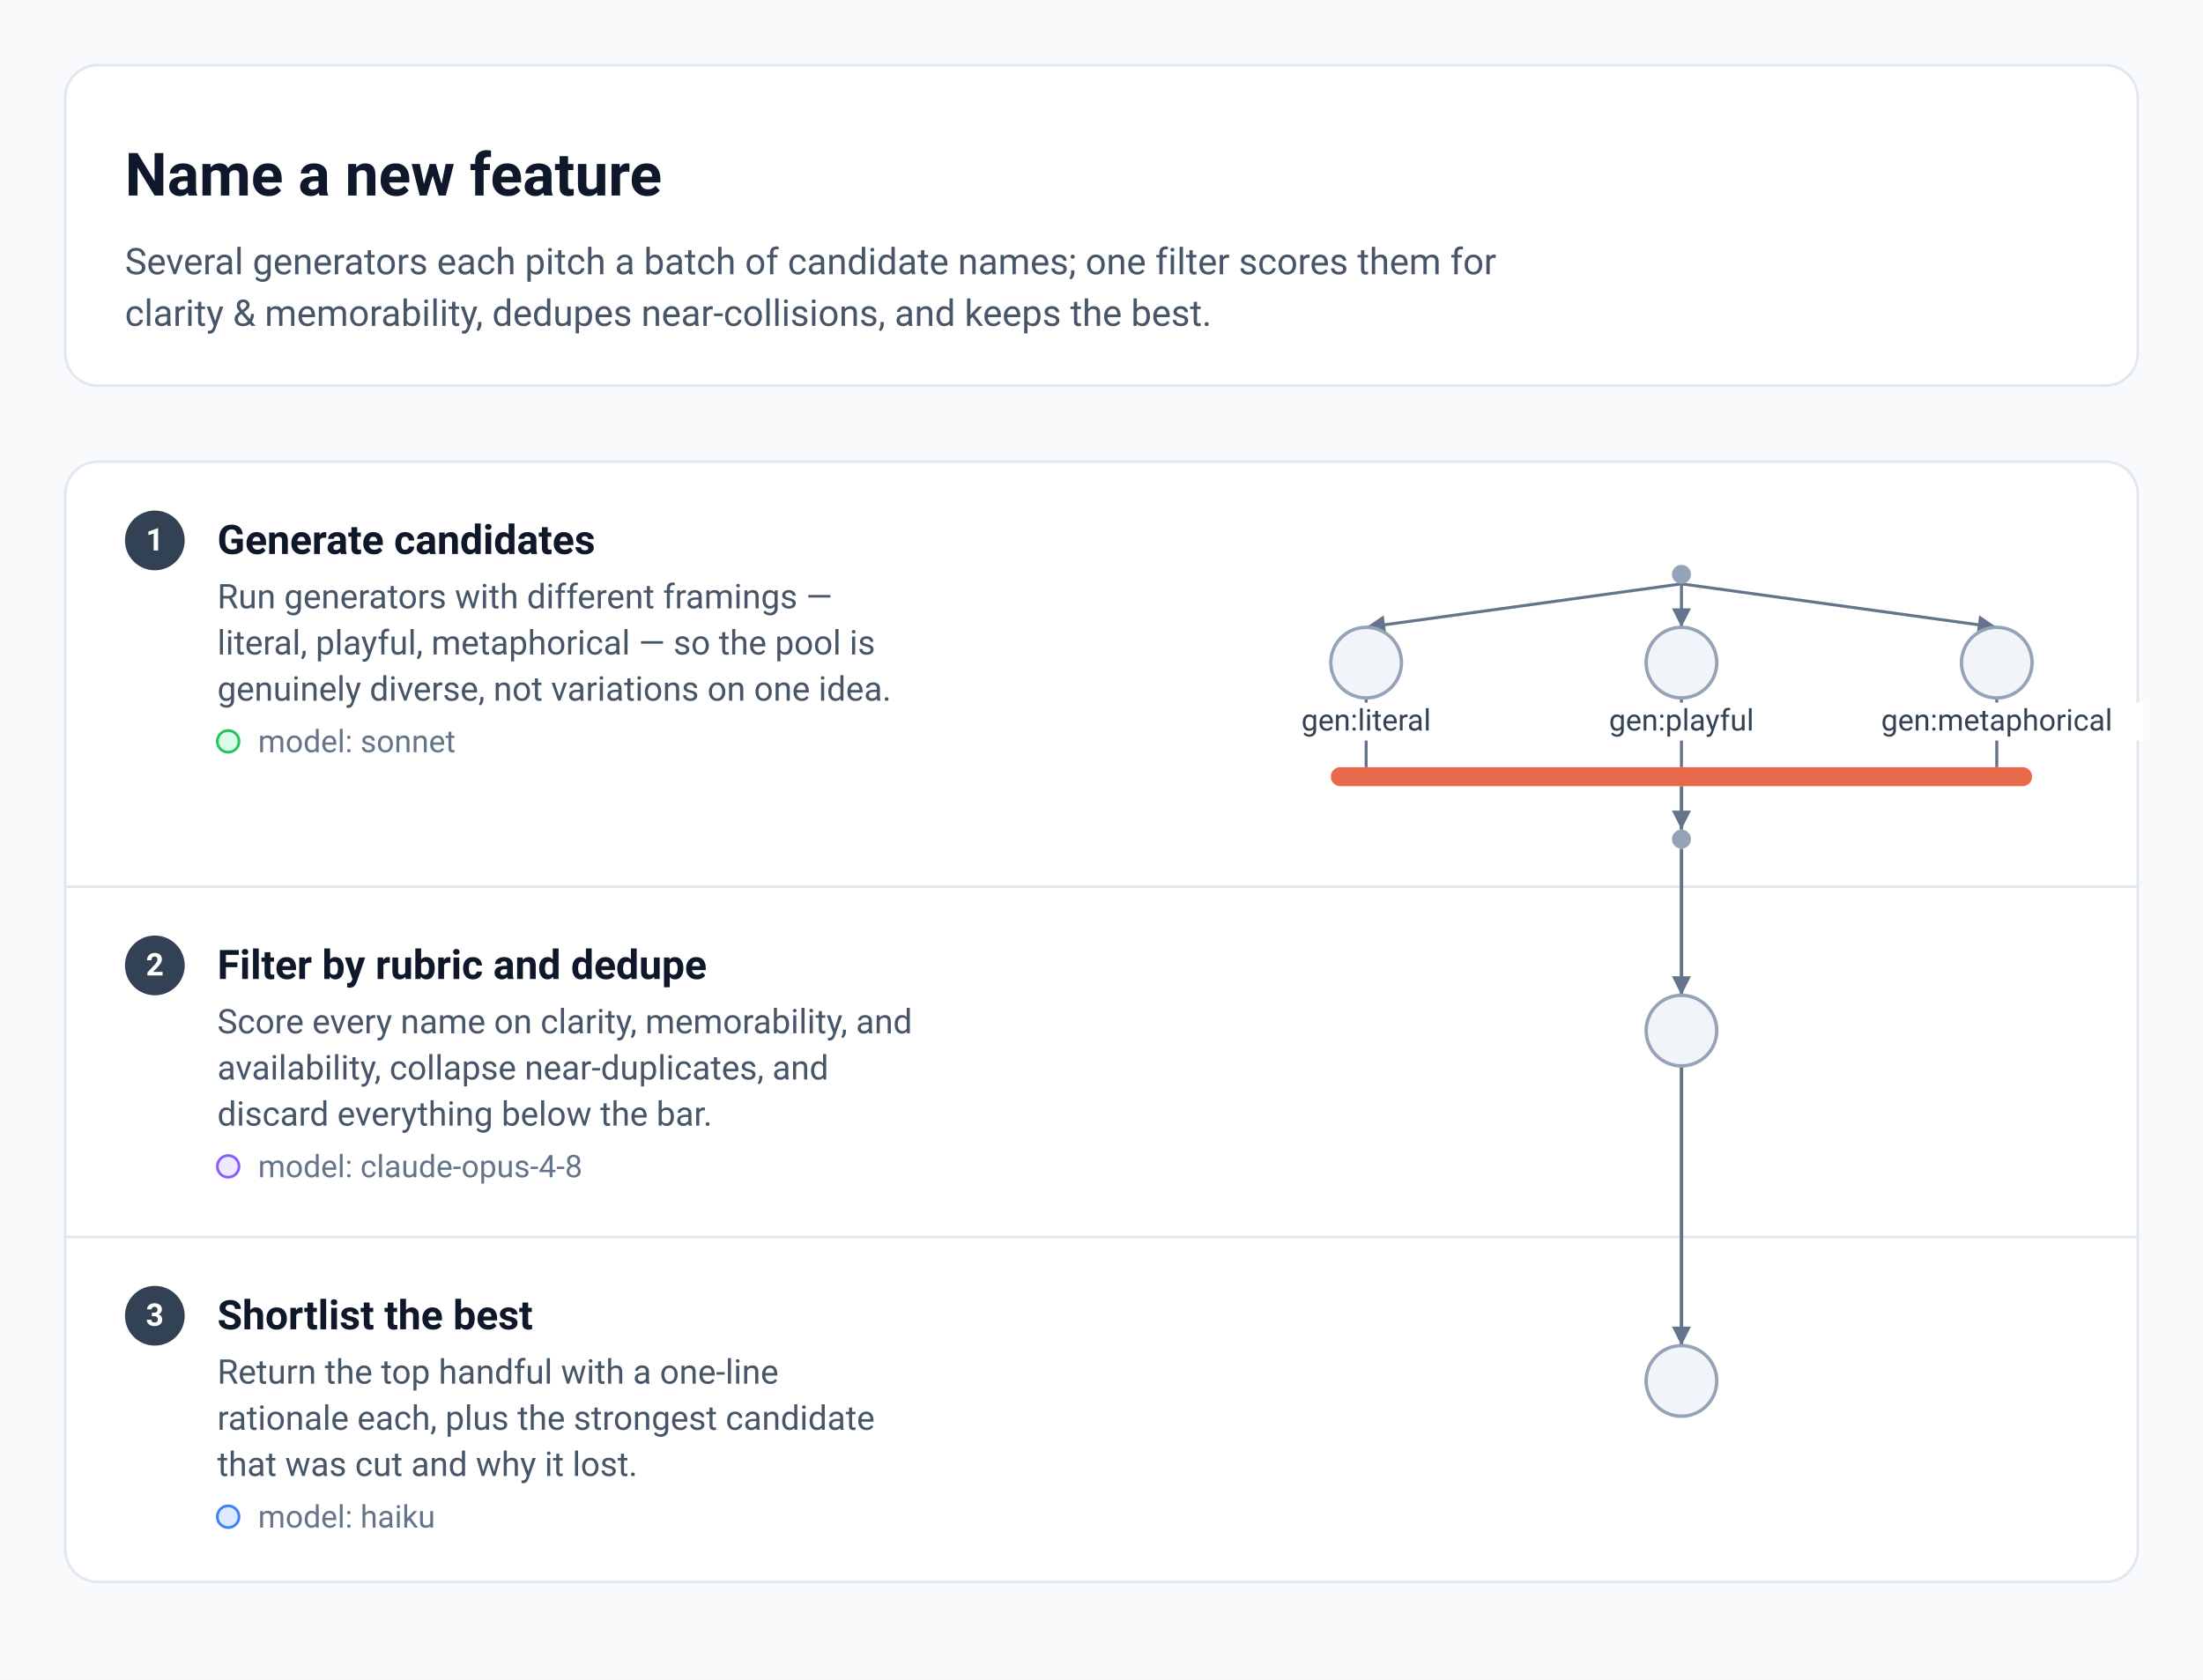
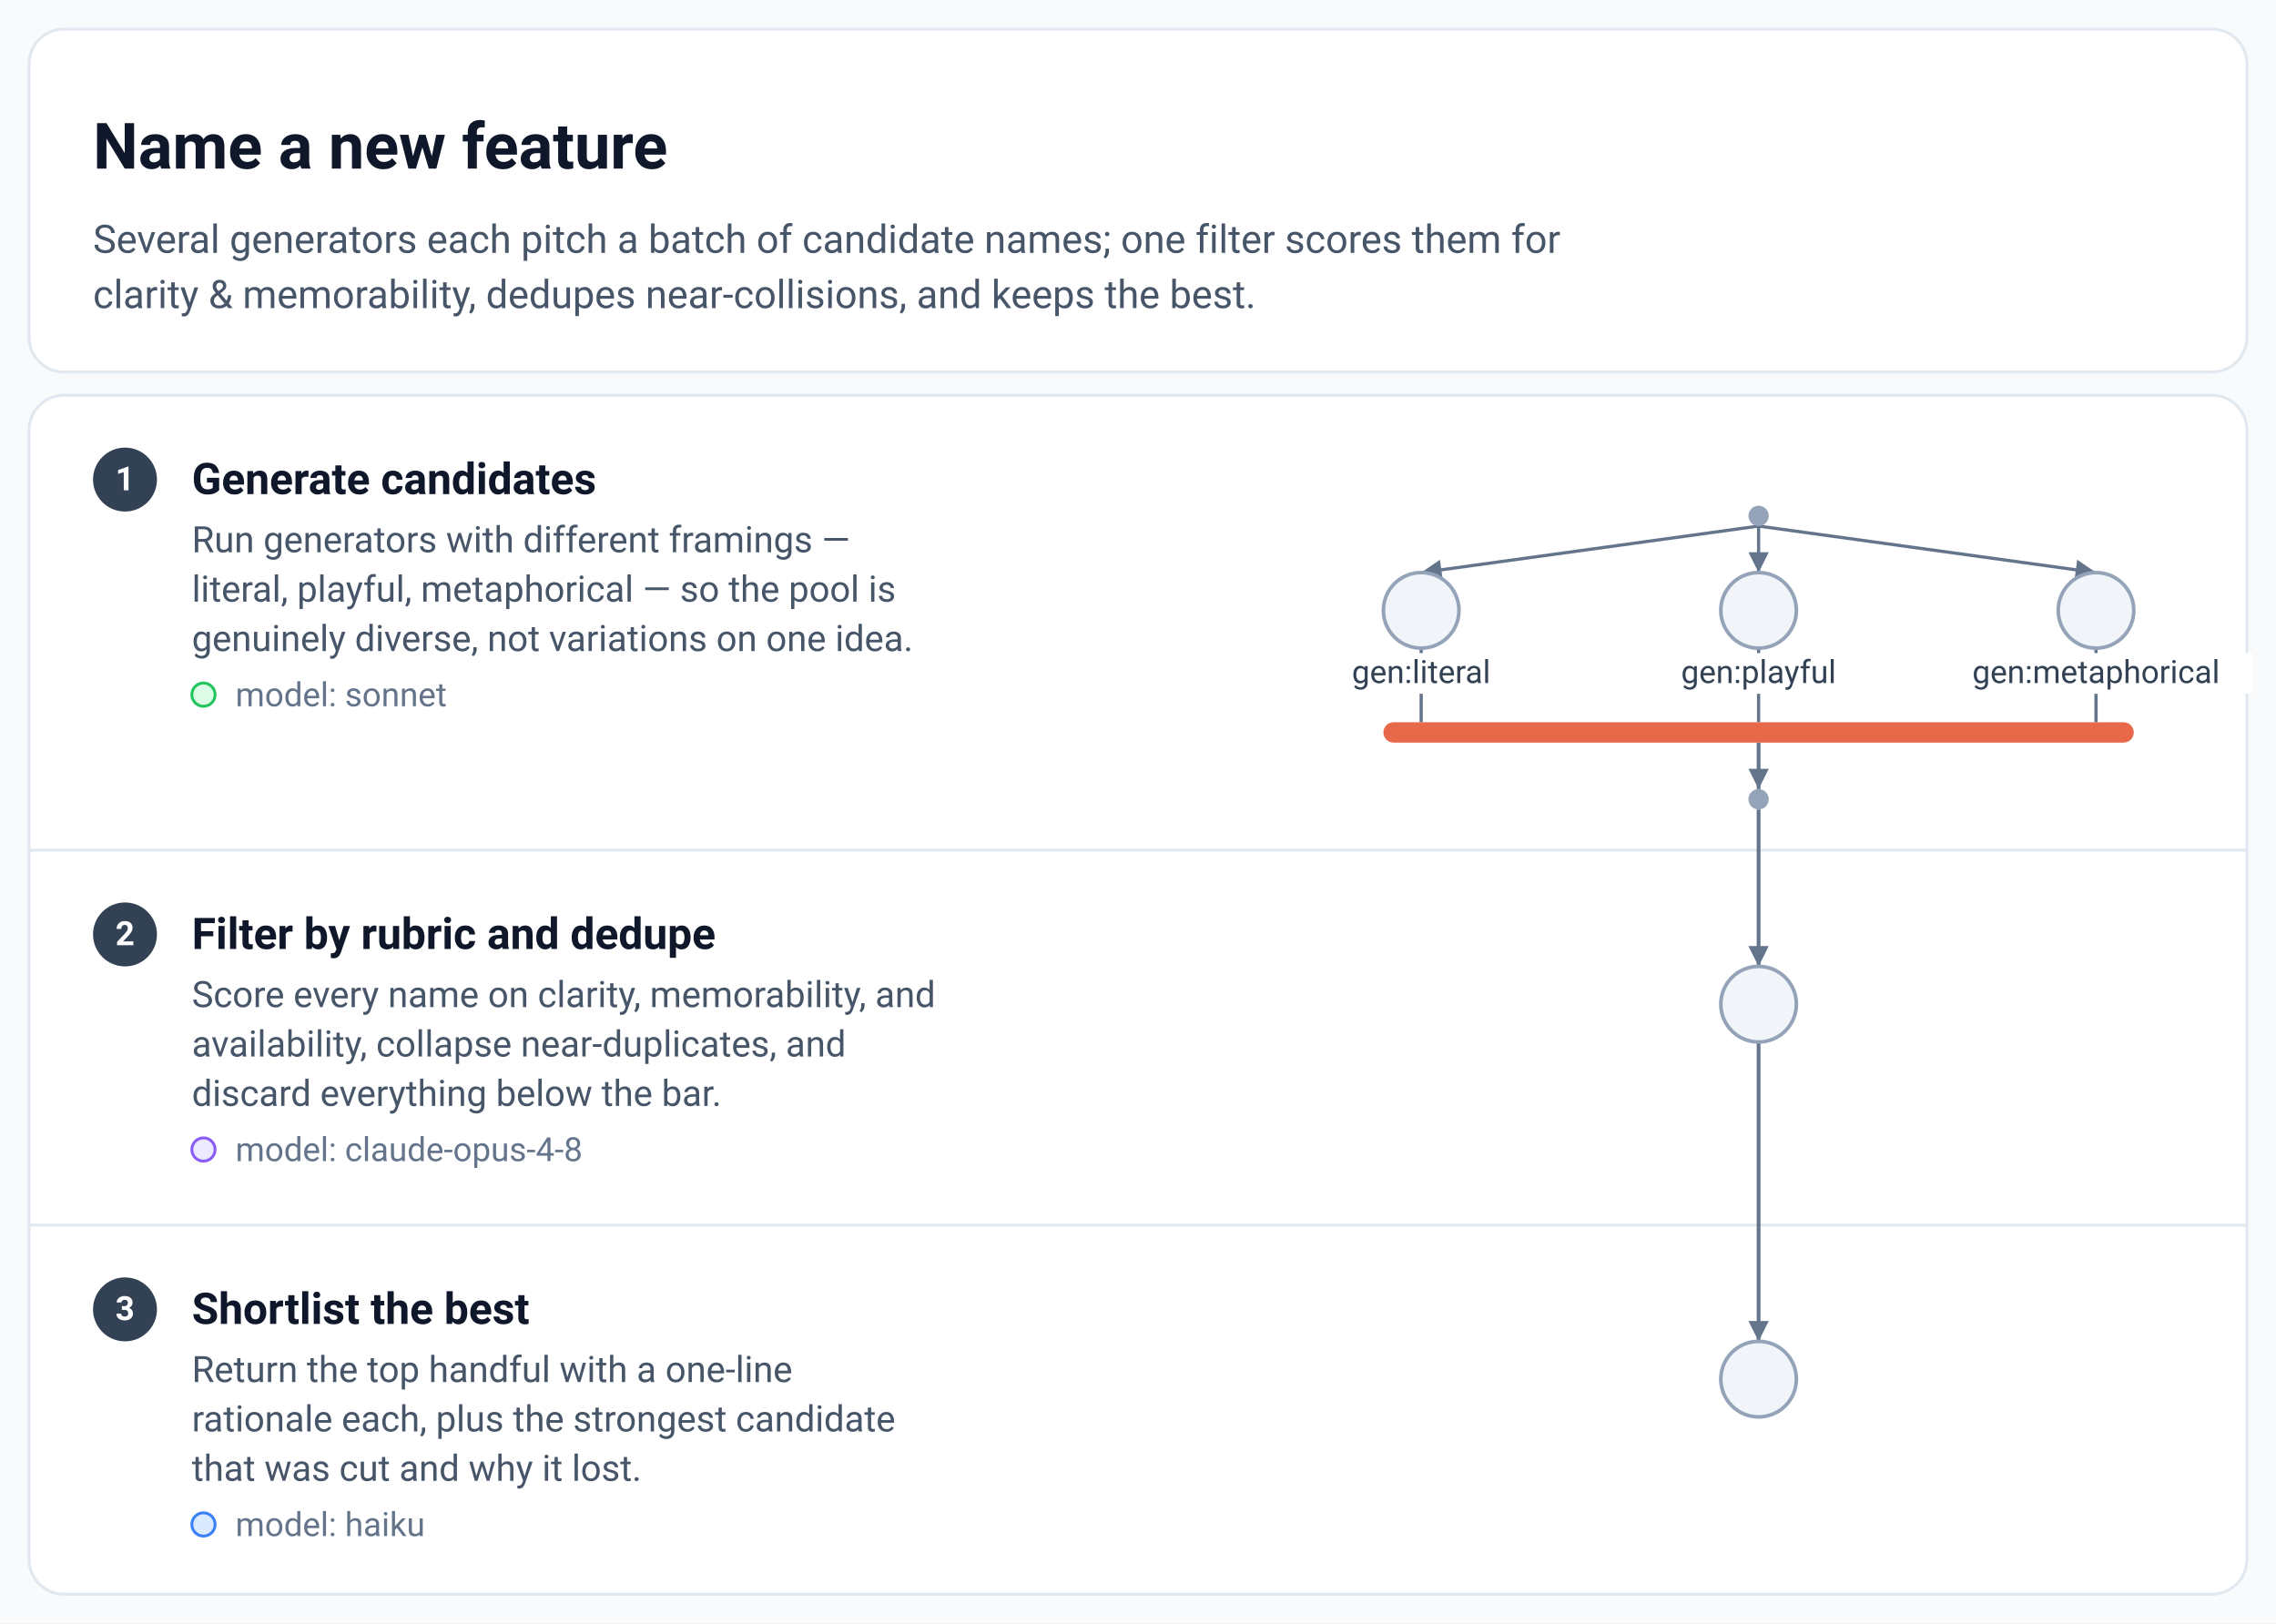
- <svg xmlns="http://www.w3.org/2000/svg" width="811" height="618.5" viewBox="0 0 811 618.5" font-family="-apple-system, BlinkMacSystemFont, 'Segoe UI', Roboto, Helvetica, Arial, sans-serif">
-   <rect width="811" height="618.5" fill="#f8fafc" />
-   <g transform="translate(0 24)">
+ <svg xmlns="http://www.w3.org/2000/svg" width="783" height="558.5" viewBox="0 0 783 558.5" font-family="-apple-system, BlinkMacSystemFont, 'Segoe UI', Roboto, Helvetica, Arial, sans-serif">
+   <rect width="783" height="558.5" fill="#f8fafc" />
+   <g transform="translate(0 10)">
    <g class="header-card">
-       <rect x="24" y="0" width="763" height="118" rx="12" fill="#ffffff" stroke="#e2e8f0" stroke-width="1" />
-       <text x="46" y="48" font-size="22" fill="#0f172a" font-weight="700">Name a new feature</text>
-       <text x="46" y="77" font-size="13.5" fill="#475569">Several generators each pitch a batch of candidate names; one filter scores them for</text>
-       <text x="46" y="96" font-size="13.5" fill="#475569">clarity &amp; memorability, dedupes near-collisions, and keeps the best.</text>
+       <rect x="10" y="0" width="763" height="118" rx="12" fill="#ffffff" stroke="#e2e8f0" stroke-width="1" />
+       <text x="32" y="48" font-size="22" fill="#0f172a" font-weight="700">Name a new feature</text>
+       <text x="32" y="77" font-size="13.5" fill="#475569">Several generators each pitch a batch of candidate names; one filter scores them for</text>
+       <text x="32" y="96" font-size="13.5" fill="#475569">clarity &amp; memorability, dedupes near-collisions, and keeps the best.</text>
    </g>
  </g>
-   <g transform="translate(0 158)">
-     <rect x="24" y="12" width="763" height="412.5" rx="12" fill="#ffffff" stroke="#e2e8f0" stroke-width="1" />
+   <g transform="translate(0 136)">
+     <rect x="10" y="0" width="763" height="412.5" rx="12" fill="#ffffff" stroke="#e2e8f0" stroke-width="1" />
    <g class="swimlane" />
    <g class="swimlane">
-       <line x1="24" y1="168.5" x2="787" y2="168.5" stroke="#e2e8f0" stroke-width="1" />
+       <line x1="10" y1="156.5" x2="773" y2="156.5" stroke="#e2e8f0" stroke-width="1" />
    </g>
    <g class="swimlane">
-       <line x1="24" y1="297.5" x2="787" y2="297.5" stroke="#e2e8f0" stroke-width="1" />
+       <line x1="10" y1="285.5" x2="773" y2="285.5" stroke="#e2e8f0" stroke-width="1" />
    </g>
-     <g transform="translate(0 12)">
+     <g transform="translate(0 0)">
      <g class="lane-label">
-         <circle cx="57" cy="29" r="11" fill="#334155" />
-         <text x="57" y="32.7" font-size="11.5" fill="#ffffff" font-weight="700" text-anchor="middle">1</text>
-         <text x="80" y="34" font-size="15" fill="#0f172a" font-weight="700">Generate candidates</text>
-         <text x="80" y="54" font-size="12.5" fill="#475569">Run generators with different framings —</text>
-         <text x="80" y="71" font-size="12.5" fill="#475569">literal, playful, metaphorical — so the pool is</text>
-         <text x="80" y="88" font-size="12.5" fill="#475569">genuinely diverse, not variations on one idea.</text>
-         <circle cx="84" cy="103" r="4" fill="#dcfce7" stroke="#22c55e" stroke-width="1" />
-         <text x="95" y="107" font-size="11.5" fill="#64748b">model: sonnet</text>
+         <circle cx="43" cy="29" r="11" fill="#334155" />
+         <text x="43" y="32.7" font-size="11.5" fill="#ffffff" font-weight="700" text-anchor="middle">1</text>
+         <text x="66" y="34" font-size="15" fill="#0f172a" font-weight="700">Generate candidates</text>
+         <text x="66" y="54" font-size="12.5" fill="#475569">Run generators with different framings —</text>
+         <text x="66" y="71" font-size="12.5" fill="#475569">literal, playful, metaphorical — so the pool is</text>
+         <text x="66" y="88" font-size="12.5" fill="#475569">genuinely diverse, not variations on one idea.</text>
+         <circle cx="70" cy="103" r="4" fill="#dcfce7" stroke="#22c55e" stroke-width="1" />
+         <text x="81" y="107" font-size="11.5" fill="#64748b">model: sonnet</text>
      </g>
    </g>
-     <g transform="translate(0 168.5)">
+     <g transform="translate(0 156.5)">
      <g class="lane-label">
-         <circle cx="57" cy="29" r="11" fill="#334155" />
-         <text x="57" y="32.7" font-size="11.5" fill="#ffffff" font-weight="700" text-anchor="middle">2</text>
-         <text x="80" y="34" font-size="15" fill="#0f172a" font-weight="700">Filter by rubric and dedupe</text>
-         <text x="80" y="54" font-size="12.5" fill="#475569">Score every name on clarity, memorability, and</text>
-         <text x="80" y="71" font-size="12.5" fill="#475569">availability, collapse near-duplicates, and</text>
-         <text x="80" y="88" font-size="12.5" fill="#475569">discard everything below the bar.</text>
-         <circle cx="84" cy="103" r="4" fill="#ede9fe" stroke="#8b5cf6" stroke-width="1" />
-         <text x="95" y="107" font-size="11.5" fill="#64748b">model: claude-opus-4-8</text>
+         <circle cx="43" cy="29" r="11" fill="#334155" />
+         <text x="43" y="32.7" font-size="11.5" fill="#ffffff" font-weight="700" text-anchor="middle">2</text>
+         <text x="66" y="34" font-size="15" fill="#0f172a" font-weight="700">Filter by rubric and dedupe</text>
+         <text x="66" y="54" font-size="12.5" fill="#475569">Score every name on clarity, memorability, and</text>
+         <text x="66" y="71" font-size="12.5" fill="#475569">availability, collapse near-duplicates, and</text>
+         <text x="66" y="88" font-size="12.5" fill="#475569">discard everything below the bar.</text>
+         <circle cx="70" cy="103" r="4" fill="#ede9fe" stroke="#8b5cf6" stroke-width="1" />
+         <text x="81" y="107" font-size="11.5" fill="#64748b">model: claude-opus-4-8</text>
      </g>
    </g>
-     <g transform="translate(0 297.5)">
+     <g transform="translate(0 285.5)">
      <g class="lane-label">
-         <circle cx="57" cy="29" r="11" fill="#334155" />
-         <text x="57" y="32.7" font-size="11.5" fill="#ffffff" font-weight="700" text-anchor="middle">3</text>
-         <text x="80" y="34" font-size="15" fill="#0f172a" font-weight="700">Shortlist the best</text>
-         <text x="80" y="54" font-size="12.5" fill="#475569">Return the top handful with a one-line</text>
-         <text x="80" y="71" font-size="12.5" fill="#475569">rationale each, plus the strongest candidate</text>
-         <text x="80" y="88" font-size="12.5" fill="#475569">that was cut and why it lost.</text>
-         <circle cx="84" cy="103" r="4" fill="#dbeafe" stroke="#3b82f6" stroke-width="1" />
-         <text x="95" y="107" font-size="11.5" fill="#64748b">model: haiku</text>
+         <circle cx="43" cy="29" r="11" fill="#334155" />
+         <text x="43" y="32.7" font-size="11.5" fill="#ffffff" font-weight="700" text-anchor="middle">3</text>
+         <text x="66" y="34" font-size="15" fill="#0f172a" font-weight="700">Shortlist the best</text>
+         <text x="66" y="54" font-size="12.5" fill="#475569">Return the top handful with a one-line</text>
+         <text x="66" y="71" font-size="12.5" fill="#475569">rationale each, plus the strongest candidate</text>
+         <text x="66" y="88" font-size="12.5" fill="#475569">that was cut and why it lost.</text>
+         <circle cx="70" cy="103" r="4" fill="#dbeafe" stroke="#3b82f6" stroke-width="1" />
+         <text x="81" y="107" font-size="11.5" fill="#64748b">model: haiku</text>
      </g>
    </g>
-     <g class="topology" transform="translate(315 0)">
+     <g class="topology" transform="translate(301 0)">
      <g class="edge">
-         <path d="M 304 57 L 187.92 73" fill="none" stroke="#64748b" stroke-width="1.1" />
-         <polygon points="187.92,73 194.38,68.58 195.33,75.51" fill="#64748b" />
+         <path d="M 304 45 L 187.92 61" fill="none" stroke="#64748b" stroke-width="1.1" />
+         <polygon points="187.92,61 194.38,56.58 195.33,63.51" fill="#64748b" />
      </g>
      <g class="edge">
-         <path d="M 304 57 L 304 73" fill="none" stroke="#64748b" stroke-width="1.1" />
-         <polygon points="304,73 300.5,66 307.5,66" fill="#64748b" />
+         <path d="M 304 45 L 304 61" fill="none" stroke="#64748b" stroke-width="1.1" />
+         <polygon points="304,61 300.5,54 307.5,54" fill="#64748b" />
      </g>
      <g class="edge">
-         <path d="M 304 57 L 420.08 73" fill="none" stroke="#64748b" stroke-width="1.1" />
-         <polygon points="420.08,73 412.67,75.51 413.62,68.58" fill="#64748b" />
+         <path d="M 304 45 L 420.08 61" fill="none" stroke="#64748b" stroke-width="1.1" />
+         <polygon points="420.08,61 412.67,63.51 413.62,56.58" fill="#64748b" />
      </g>
      <g class="edge">
-         <path d="M 187.92 99 L 187.92 124.5" fill="none" stroke="#64748b" stroke-width="1.1" />
+         <path d="M 187.92 87 L 187.92 112.5" fill="none" stroke="#64748b" stroke-width="1.1" />
      </g>
      <g class="edge">
-         <path d="M 304 99 L 304 124.5" fill="none" stroke="#64748b" stroke-width="1.1" />
+         <path d="M 304 87 L 304 112.5" fill="none" stroke="#64748b" stroke-width="1.1" />
      </g>
      <g class="edge">
-         <path d="M 420.08 99 L 420.08 124.5" fill="none" stroke="#64748b" stroke-width="1.1" />
+         <path d="M 420.08 87 L 420.08 112.5" fill="none" stroke="#64748b" stroke-width="1.1" />
      </g>
      <g class="edge">
-         <path d="M 304 131.5 L 304 147.5" fill="none" stroke="#64748b" stroke-width="1.3" />
-         <polygon points="304,147.5 300.5,140.5 307.5,140.5" fill="#64748b" />
+         <path d="M 304 119.5 L 304 135.5" fill="none" stroke="#64748b" stroke-width="1.3" />
+         <polygon points="304,135.5 300.5,128.5 307.5,128.5" fill="#64748b" />
      </g>
      <g class="edge">
-         <path d="M 304 154.5 L 304 208.5" fill="none" stroke="#64748b" stroke-width="1.3" />
-         <polygon points="304,208.5 300.5,201.5 307.5,201.5" fill="#64748b" />
+         <path d="M 304 142.5 L 304 196.5" fill="none" stroke="#64748b" stroke-width="1.3" />
+         <polygon points="304,196.5 300.5,189.5 307.5,189.5" fill="#64748b" />
      </g>
      <g class="edge">
-         <path d="M 304 234.5 L 304 337.5" fill="none" stroke="#64748b" stroke-width="1.3" />
-         <polygon points="304,337.5 300.5,330.5 307.5,330.5" fill="#64748b" />
+         <path d="M 304 222.5 L 304 325.5" fill="none" stroke="#64748b" stroke-width="1.3" />
+         <polygon points="304,325.5 300.5,318.5 307.5,318.5" fill="#64748b" />
      </g>
-       <circle class="hub" cx="304" cy="53.5" r="3.5" fill="#94a3b8" />
+       <circle class="hub" cx="304" cy="41.5" r="3.5" fill="#94a3b8" />
      <g class="agent-node">
-         <circle cx="187.92" cy="86" r="13" fill="#f1f5f9" stroke="#94a3b8" stroke-width="1.25" />
-         <rect x="149.83" y="100.7" width="76.18" height="14" fill="#ffffff" />
-         <text x="187.92" y="111" font-size="11" fill="#334155" text-anchor="middle">gen:literal</text>
+         <circle cx="187.92" cy="74" r="13" fill="#f1f5f9" stroke="#94a3b8" stroke-width="1.25" />
+         <rect x="149.83" y="88.7" width="76.18" height="14" fill="#ffffff" />
+         <text x="187.92" y="99" font-size="11" fill="#334155" text-anchor="middle">gen:literal</text>
      </g>
      <g class="agent-node">
-         <circle cx="304" cy="86" r="13" fill="#f1f5f9" stroke="#94a3b8" stroke-width="1.25" />
-         <rect x="265.91" y="100.7" width="76.18" height="14" fill="#ffffff" />
-         <text x="304" y="111" font-size="11" fill="#334155" text-anchor="middle">gen:playful</text>
+         <circle cx="304" cy="74" r="13" fill="#f1f5f9" stroke="#94a3b8" stroke-width="1.25" />
+         <rect x="265.91" y="88.7" width="76.18" height="14" fill="#ffffff" />
+         <text x="304" y="99" font-size="11" fill="#334155" text-anchor="middle">gen:playful</text>
      </g>
      <g class="agent-node">
-         <circle cx="420.08" cy="86" r="13" fill="#f1f5f9" stroke="#94a3b8" stroke-width="1.25" />
-         <rect x="366.04" y="100.7" width="108.08" height="14" fill="#ffffff" />
-         <text x="420.08" y="111" font-size="11" fill="#334155" text-anchor="middle">gen:metaphorical</text>
+         <circle cx="420.08" cy="74" r="13" fill="#f1f5f9" stroke="#94a3b8" stroke-width="1.25" />
+         <rect x="366.04" y="88.7" width="108.08" height="14" fill="#ffffff" />
+         <text x="420.08" y="99" font-size="11" fill="#334155" text-anchor="middle">gen:metaphorical</text>
      </g>
-       <rect class="barrier" x="174.92" y="124.5" width="258.16" height="7" rx="3.5" fill="#e8694a" />
-       <circle class="hub" cx="304" cy="151" r="3.5" fill="#94a3b8" />
+       <rect class="barrier" x="174.92" y="112.5" width="258.16" height="7" rx="3.5" fill="#e8694a" />
+       <circle class="hub" cx="304" cy="139" r="3.5" fill="#94a3b8" />
      <g class="agent-node">
-         <circle cx="304" cy="221.5" r="13" fill="#f1f5f9" stroke="#94a3b8" stroke-width="1.25" />
+         <circle cx="304" cy="209.5" r="13" fill="#f1f5f9" stroke="#94a3b8" stroke-width="1.25" />
      </g>
      <g class="agent-node">
-         <circle cx="304" cy="350.5" r="13" fill="#f1f5f9" stroke="#94a3b8" stroke-width="1.25" />
+         <circle cx="304" cy="338.5" r="13" fill="#f1f5f9" stroke="#94a3b8" stroke-width="1.25" />
      </g>
    </g>
  </g>
</svg>
